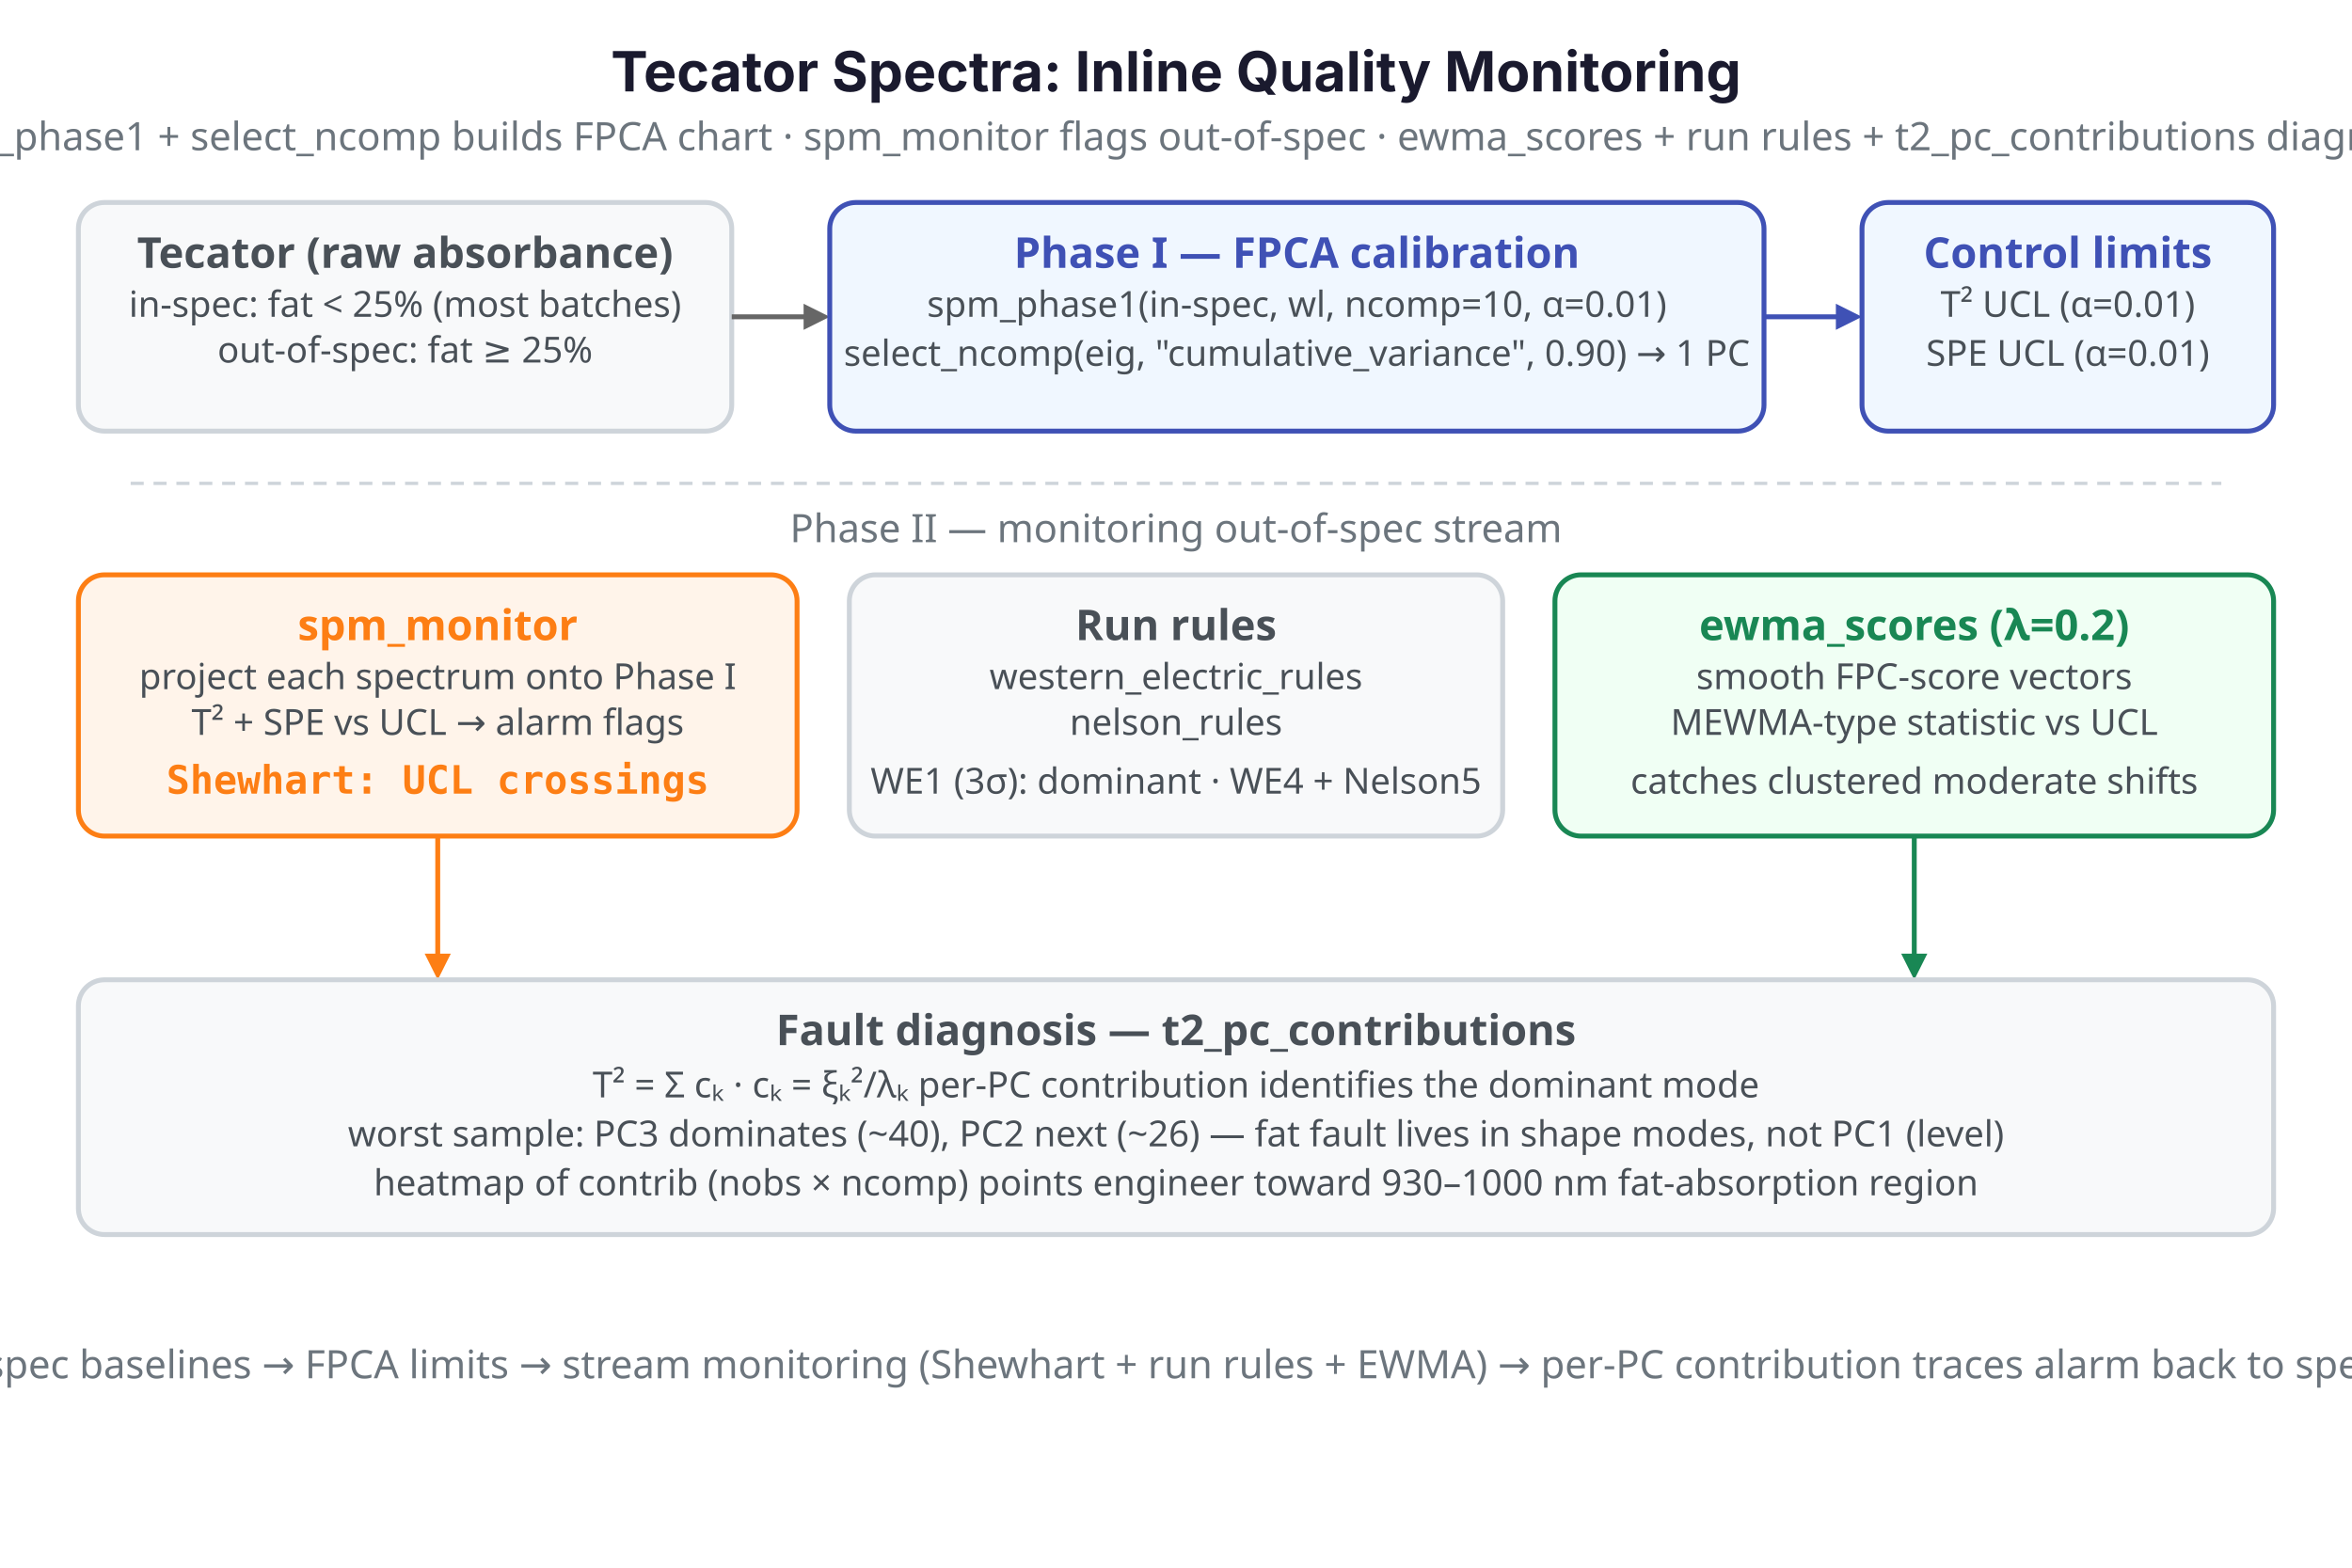
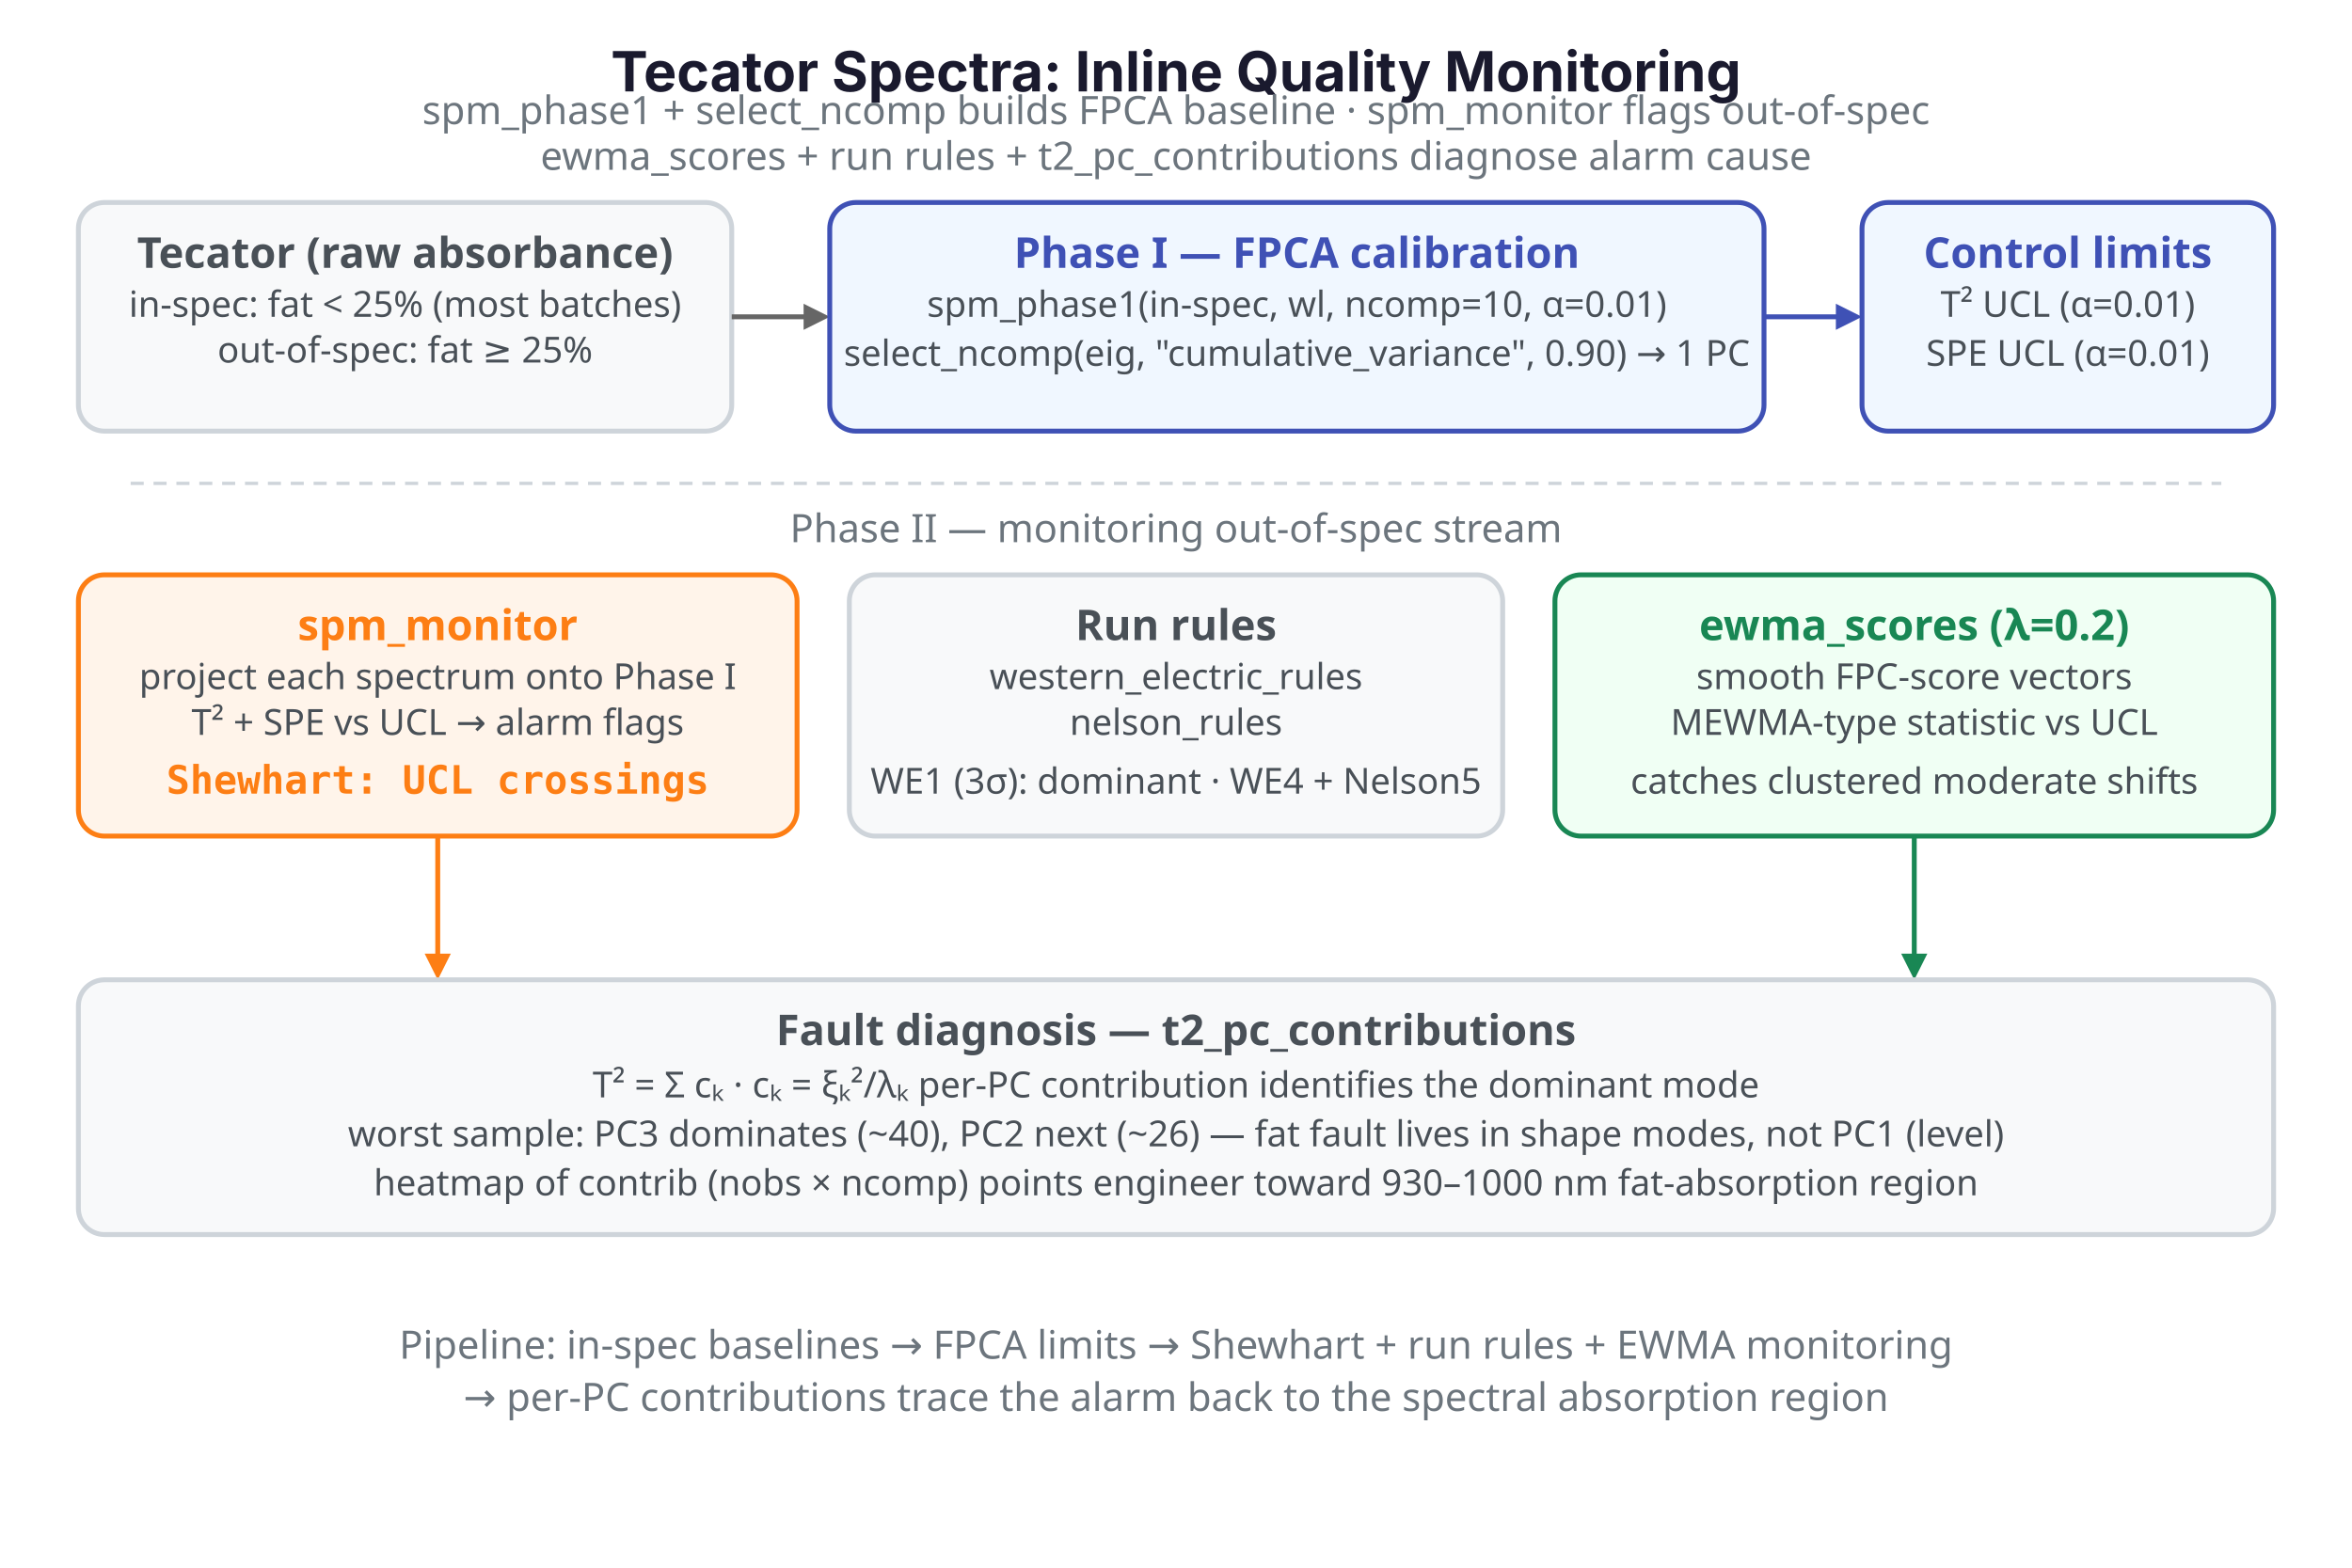
<svg xmlns="http://www.w3.org/2000/svg" viewBox="0 0 720 480" fill="none" role="img" aria-label="Tecator Spectra Inline Quality Monitoring — SPM Phase I FPCA baseline, Phase II T2 and SPE control charts, EWMA, per-PC contributions">
  <style>
    .ttl{font:700 17px system-ui,-apple-system,sans-serif;fill:#1a1a2e}
    .sub{font:400 12px system-ui,sans-serif;fill:#6c757d}
    .lab{font:700 13px system-ui,sans-serif}
    .sm{font:400 11px system-ui,sans-serif;fill:#495057}
    .mono{font:600 12px ui-monospace,monospace}
  </style>
  <text class="ttl" x="360" y="28" text-anchor="middle">Tecator Spectra: Inline Quality Monitoring</text>
-   <text class="sub" x="360" y="46" text-anchor="middle">spm_phase1 + select_ncomp builds FPCA chart · spm_monitor flags out-of-spec · ewma_scores + run rules + t2_pc_contributions diagnose</text>
+   <text class="sub" x="360" y="38" text-anchor="middle">spm_phase1 + select_ncomp builds FPCA baseline · spm_monitor flags out-of-spec</text>
+   <text class="sub" x="360" y="52" text-anchor="middle">ewma_scores + run rules + t2_pc_contributions diagnose alarm cause</text>
  <rect x="24" y="62" width="200" height="70" rx="8" fill="#f8f9fa" stroke="#ced4da" stroke-width="1.5" />
  <text class="lab" x="124" y="82" text-anchor="middle" fill="#495057">Tecator (raw absorbance)</text>
  <text class="sm" x="124" y="97" text-anchor="middle">in-spec: fat &lt; 25% (most batches)</text>
  <text class="sm" x="124" y="111" text-anchor="middle">out-of-spec: fat ≥ 25%</text>
  <line x1="224" y1="97" x2="250" y2="97" stroke="#666" stroke-width="1.5" />
  <polygon points="246,93 254,97 246,101" fill="#666" />
  <rect x="254" y="62" width="286" height="70" rx="8" fill="#f0f7ff" stroke="#3f51b5" stroke-width="1.5" />
  <text class="lab" x="397" y="82" text-anchor="middle" fill="#3f51b5">Phase I — FPCA calibration</text>
  <text class="sm" x="397" y="97" text-anchor="middle">spm_phase1(in-spec, wl, ncomp=10, α=0.01)</text>
  <text class="sm" x="397" y="112" text-anchor="middle">select_ncomp(eig, "cumulative_variance", 0.90) → 1 PC</text>
  <line x1="540" y1="97" x2="566" y2="97" stroke="#3f51b5" stroke-width="1.5" />
  <polygon points="562,93 570,97 562,101" fill="#3f51b5" />
  <rect x="570" y="62" width="126" height="70" rx="8" fill="#f0f7ff" stroke="#3f51b5" stroke-width="1.5" />
  <text class="lab" x="633" y="82" text-anchor="middle" fill="#3f51b5">Control limits</text>
  <text class="sm" x="633" y="97" text-anchor="middle">T² UCL (α=0.01)</text>
  <text class="sm" x="633" y="112" text-anchor="middle">SPE UCL (α=0.01)</text>
  <line x1="40" y1="148" x2="680" y2="148" stroke="#ced4da" stroke-width="1" stroke-dasharray="4,3" />
  <text class="sub" x="360" y="166" text-anchor="middle">Phase II — monitoring out-of-spec stream</text>
  <rect x="24" y="176" width="220" height="80" rx="8" fill="#fff4ea" stroke="#fd7e14" stroke-width="1.5" />
  <text class="lab" x="134" y="196" text-anchor="middle" fill="#fd7e14">spm_monitor</text>
  <text class="sm" x="134" y="211" text-anchor="middle">project each spectrum onto Phase I</text>
  <text class="sm" x="134" y="225" text-anchor="middle">T² + SPE vs UCL → alarm flags</text>
  <text class="mono" x="134" y="243" text-anchor="middle" fill="#fd7e14">Shewhart: UCL crossings</text>
  <rect x="260" y="176" width="200" height="80" rx="8" fill="#f8f9fa" stroke="#ced4da" stroke-width="1.5" />
  <text class="lab" x="360" y="196" text-anchor="middle" fill="#495057">Run rules</text>
  <text class="sm" x="360" y="211" text-anchor="middle">western_electric_rules</text>
  <text class="sm" x="360" y="225" text-anchor="middle">nelson_rules</text>
  <text class="sm" x="360" y="243" text-anchor="middle">WE1 (3σ): dominant · WE4 + Nelson5</text>
  <rect x="476" y="176" width="220" height="80" rx="8" fill="#f0fff4" stroke="#198754" stroke-width="1.5" />
  <text class="lab" x="586" y="196" text-anchor="middle" fill="#198754">ewma_scores (λ=0.2)</text>
  <text class="sm" x="586" y="211" text-anchor="middle">smooth FPC-score vectors</text>
  <text class="sm" x="586" y="225" text-anchor="middle">MEWMA-type statistic vs UCL</text>
  <text class="sm" x="586" y="243" text-anchor="middle">catches clustered moderate shifts</text>
  <line x1="134" y1="256" x2="134" y2="296" stroke="#fd7e14" stroke-width="1.5" />
  <polygon points="130,292 134,300 138,292" fill="#fd7e14" />
  <line x1="586" y1="256" x2="586" y2="296" stroke="#198754" stroke-width="1.5" />
  <polygon points="582,292 586,300 590,292" fill="#198754" />
  <rect x="24" y="300" width="672" height="78" rx="8" fill="#f8f9fa" stroke="#ced4da" stroke-width="1.5" />
  <text class="lab" x="360" y="320" text-anchor="middle" fill="#495057">Fault diagnosis — t2_pc_contributions</text>
  <text class="sm" x="360" y="336" text-anchor="middle">T² = Σ cₖ · cₖ = ξₖ²/λₖ  per-PC contribution identifies the dominant mode</text>
  <text class="sm" x="360" y="351" text-anchor="middle">worst sample: PC3 dominates (~40), PC2 next (~26) — fat fault lives in shape modes, not PC1 (level)</text>
  <text class="sm" x="360" y="366" text-anchor="middle">heatmap of contrib (nobs × ncomp) points engineer toward 930–1000 nm fat-absorption region</text>
-   <text class="sub" x="360" y="422" text-anchor="middle">Pipeline: in-spec baselines → FPCA limits → stream monitoring (Shewhart + run rules + EWMA) → per-PC contribution traces alarm back to spectral region.</text>
+   <text class="sub" x="360" y="416" text-anchor="middle">Pipeline: in-spec baselines → FPCA limits → Shewhart + run rules + EWMA monitoring</text>
+   <text class="sub" x="360" y="432" text-anchor="middle">→ per-PC contributions trace the alarm back to the spectral absorption region</text>
</svg>
